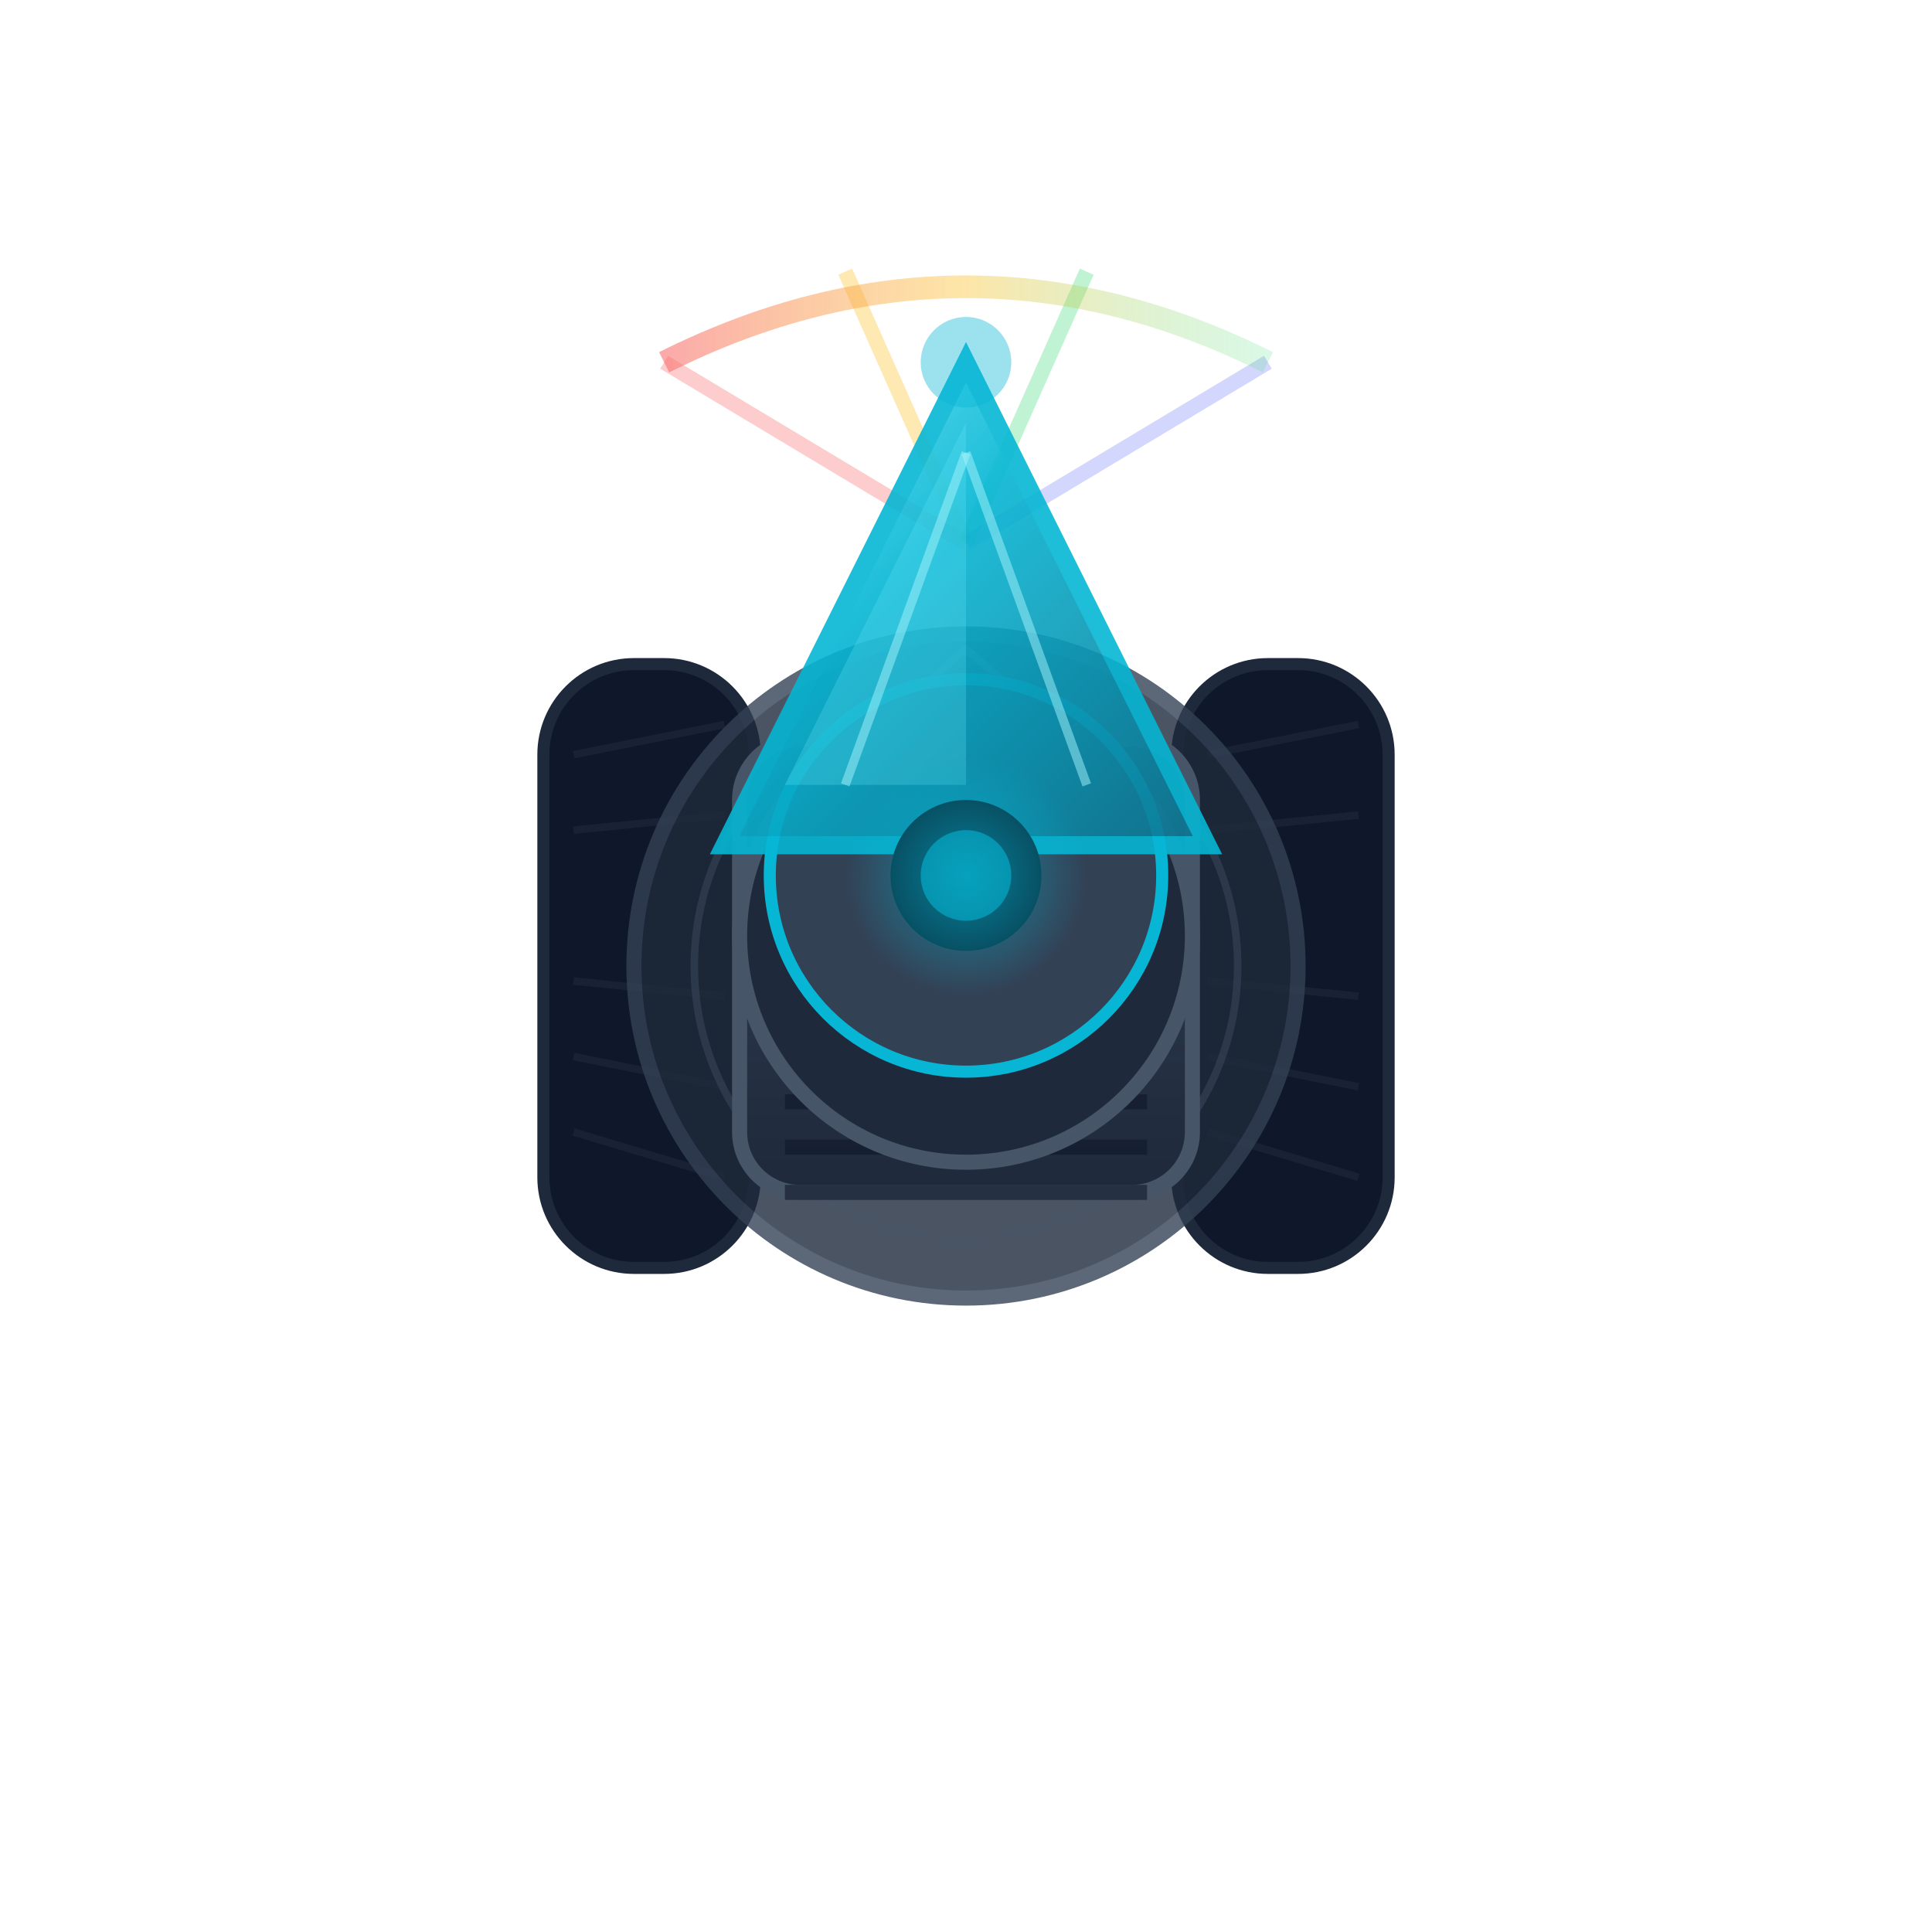
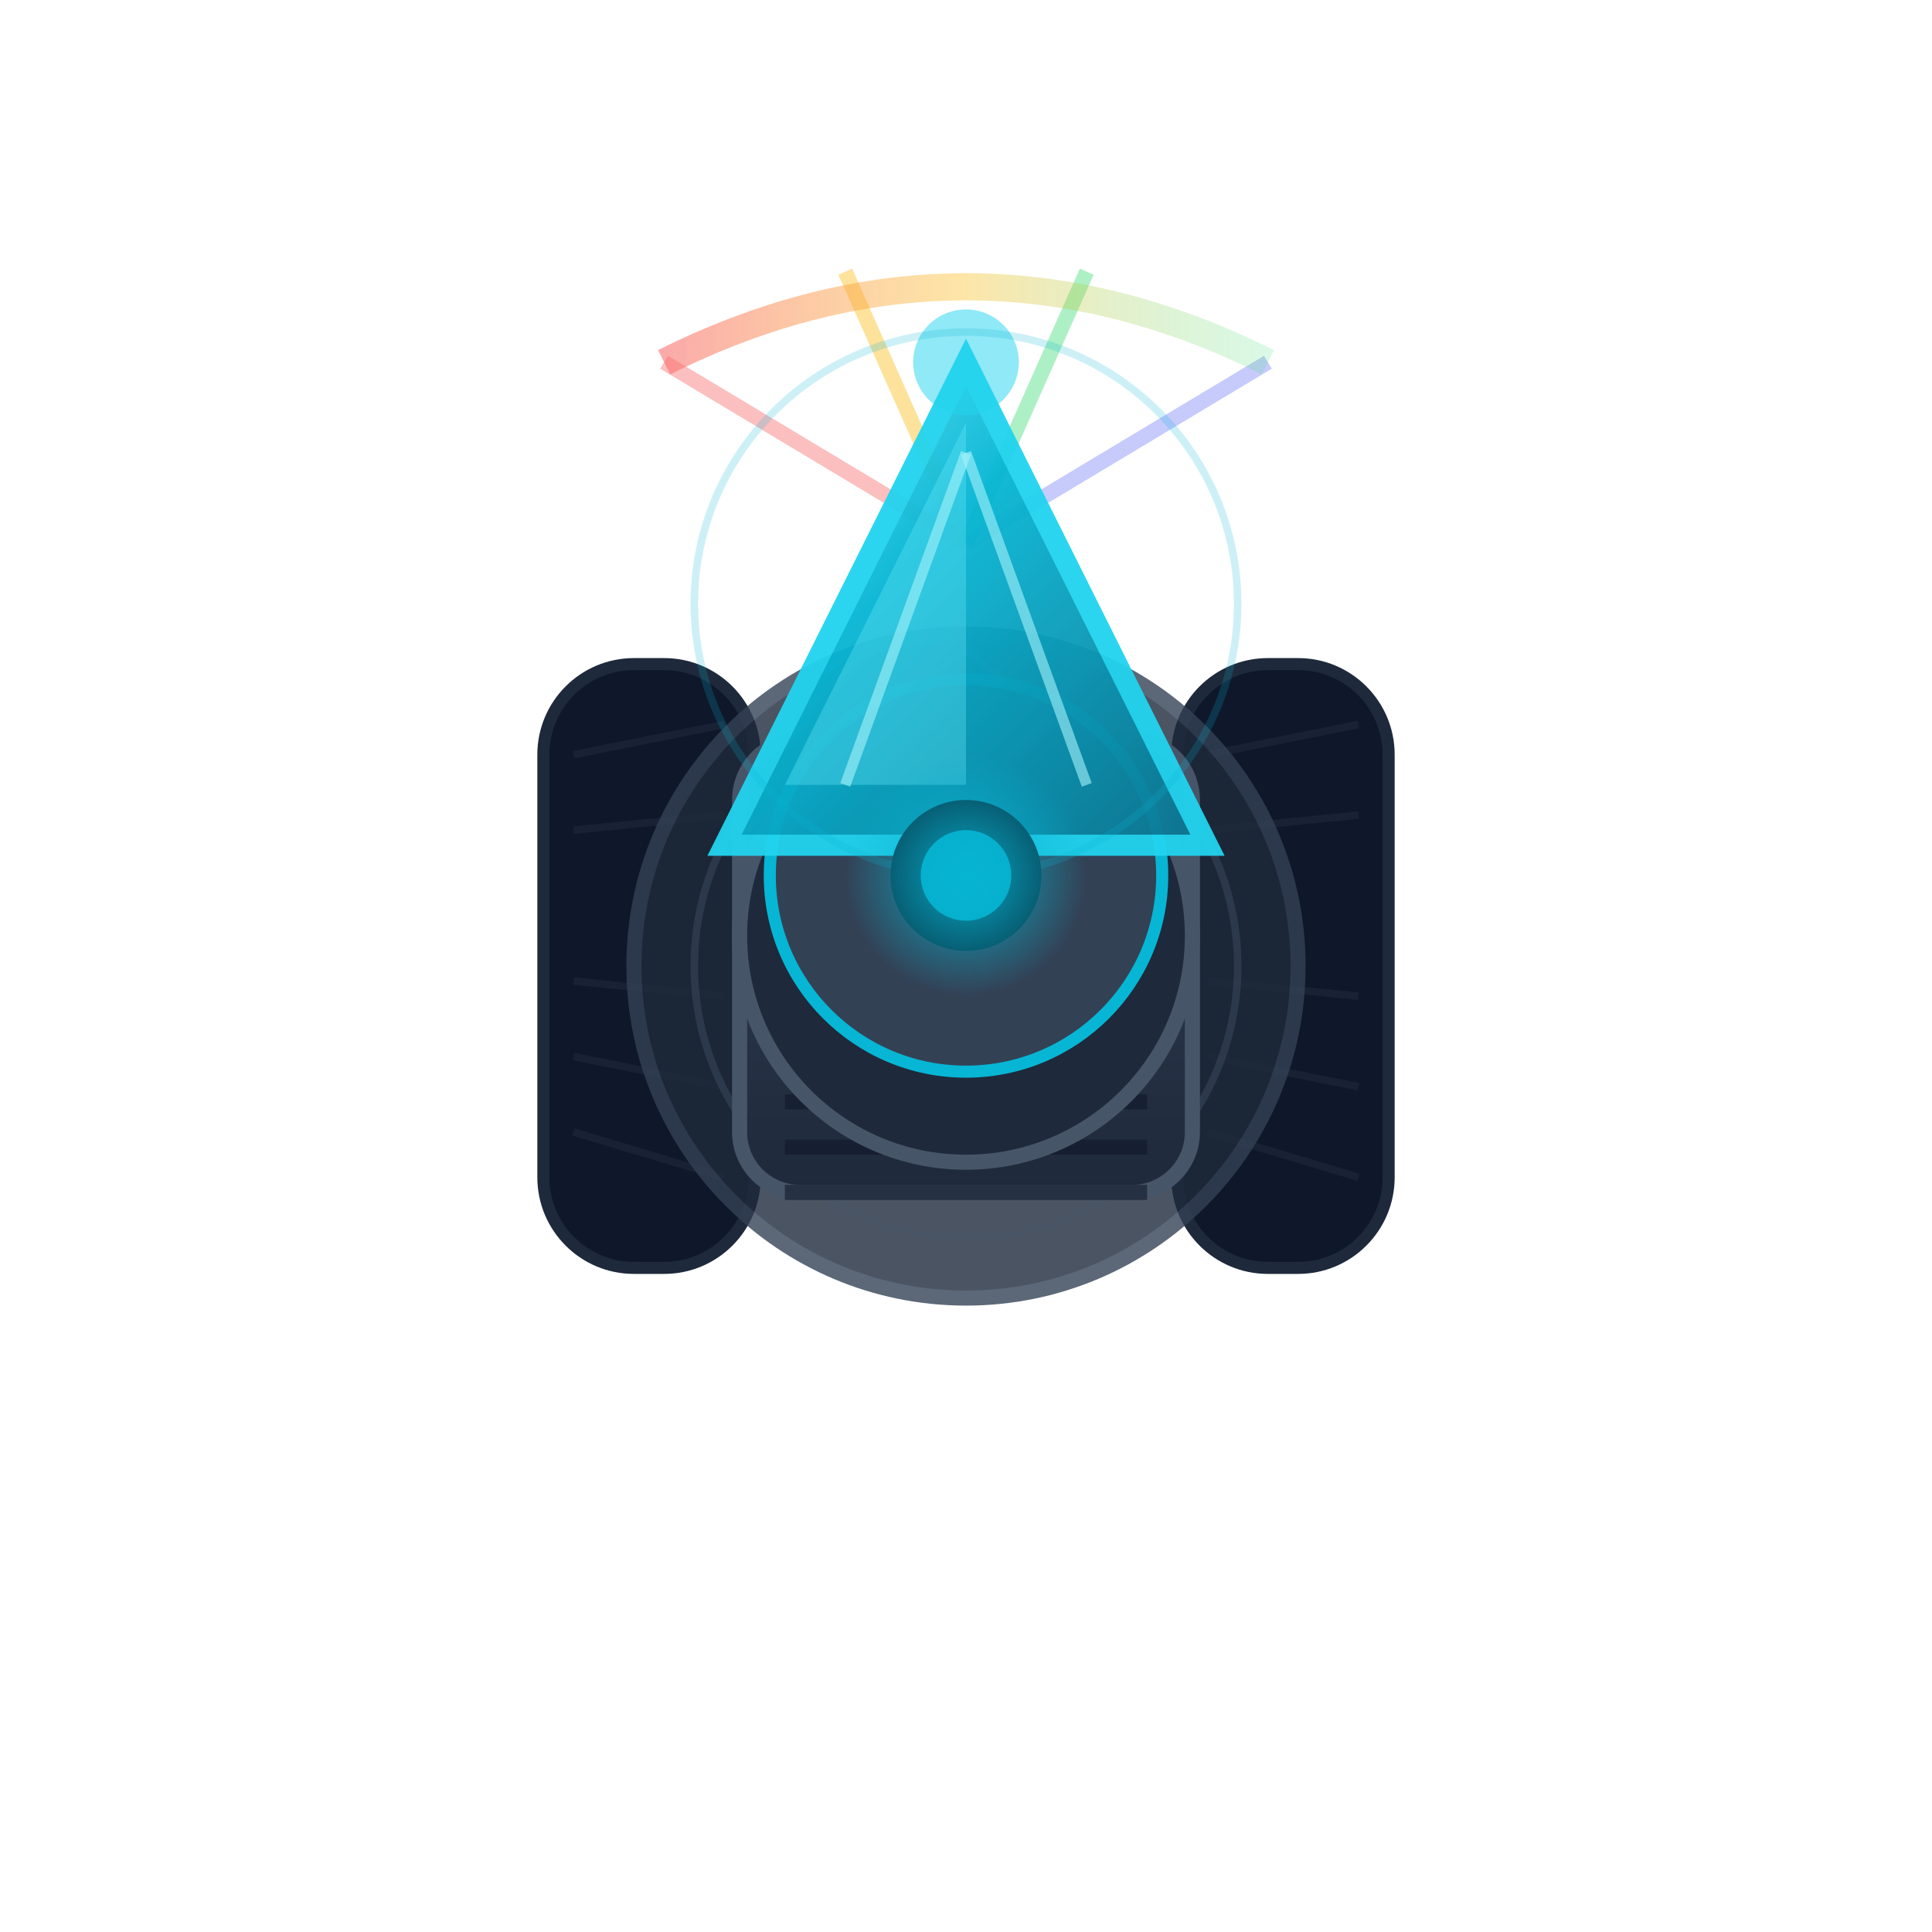
<svg xmlns="http://www.w3.org/2000/svg" viewBox="0 0 128 128">
  <defs>
    <linearGradient id="prm-hull" x1="0" y1="0" x2="0" y2="1">
      <stop offset="0%" stop-color="#334155" />
      <stop offset="100%" stop-color="#1e293b" />
    </linearGradient>
    <linearGradient id="prm-crystal" x1="0" y1="0" x2="1" y2="1">
      <stop offset="0%" stop-color="#67e8f9" />
      <stop offset="40%" stop-color="#06b6d4" />
      <stop offset="100%" stop-color="#0e7490" />
    </linearGradient>
    <radialGradient id="prm-glow" cx="50%" cy="50%" r="50%">
-       <stop offset="0%" stop-color="#06b6d4" stop-opacity="0.6" />
+       <stop offset="0%" stop-color="#06b6d4" stop-opacity="0.9" />
      <stop offset="100%" stop-color="#06b6d4" stop-opacity="0" />
    </radialGradient>
    <linearGradient id="prm-refract1" x1="0" y1="0" x2="1" y2="0">
      <stop offset="0%" stop-color="#f87171" stop-opacity="0.6" />
      <stop offset="50%" stop-color="#fbbf24" stop-opacity="0.4" />
      <stop offset="100%" stop-color="#4ade80" stop-opacity="0.2" />
    </linearGradient>
  </defs>
  <rect x="36" y="44" width="14" height="40" rx="6" fill="#0f172a" stroke="#1e293b" stroke-width="0.8" />
  <line x1="38" y1="50" x2="48" y2="48" stroke="#1e293b" stroke-width="0.5" opacity="0.6" />
  <line x1="38" y1="55" x2="48" y2="54" stroke="#1e293b" stroke-width="0.5" opacity="0.6" />
  <line x1="38" y1="65" x2="48" y2="66" stroke="#1e293b" stroke-width="0.5" opacity="0.6" />
  <line x1="38" y1="70" x2="48" y2="72" stroke="#1e293b" stroke-width="0.5" opacity="0.6" />
  <line x1="38" y1="75" x2="48" y2="78" stroke="#1e293b" stroke-width="0.5" opacity="0.6" />
  <rect x="78" y="44" width="14" height="40" rx="6" fill="#0f172a" stroke="#1e293b" stroke-width="0.8" />
  <line x1="80" y1="50" x2="90" y2="48" stroke="#1e293b" stroke-width="0.5" opacity="0.6" />
  <line x1="80" y1="55" x2="90" y2="54" stroke="#1e293b" stroke-width="0.5" opacity="0.6" />
  <line x1="80" y1="65" x2="90" y2="66" stroke="#1e293b" stroke-width="0.5" opacity="0.6" />
  <line x1="80" y1="70" x2="90" y2="72" stroke="#1e293b" stroke-width="0.5" opacity="0.6" />
  <line x1="80" y1="75" x2="90" y2="78" stroke="#1e293b" stroke-width="0.5" opacity="0.6" />
  <circle cx="64" cy="64" r="22" fill="#1e293b" stroke="#334155" stroke-width="1" opacity="0.8" />
  <circle cx="64" cy="64" r="18" fill="none" stroke="#475569" stroke-width="0.5" opacity="0.4" />
  <rect x="49" y="49" width="30" height="30" rx="4" fill="url(#prm-hull)" stroke="#475569" stroke-width="1" />
  <polygon points="57,49 64,43 71,49" fill="#475569" stroke="#64748b" stroke-width="0.5" />
  <line x1="52" y1="73" x2="76" y2="73" stroke="#0f172a" stroke-width="1" opacity="0.6" />
  <line x1="52" y1="76" x2="76" y2="76" stroke="#0f172a" stroke-width="1" opacity="0.6" />
  <line x1="52" y1="79" x2="76" y2="79" stroke="#0f172a" stroke-width="1" opacity="0.6" />
  <circle cx="64" cy="62" r="15" fill="#1e293b" stroke="#475569" stroke-width="1" />
  <circle cx="64" cy="58" r="13" fill="#334155" stroke="#06b6d4" stroke-width="0.8" />
-   <line x1="64" y1="36" x2="44" y2="24" stroke="#f87171" stroke-width="1" opacity="0.35" />
-   <line x1="64" y1="36" x2="56" y2="18" stroke="#fbbf24" stroke-width="1" opacity="0.35" />
-   <line x1="64" y1="36" x2="72" y2="18" stroke="#4ade80" stroke-width="1" opacity="0.35" />
-   <line x1="64" y1="36" x2="84" y2="24" stroke="#818cf8" stroke-width="1" opacity="0.35" />
-   <path d="M44,24 Q64,14 84,24" fill="none" stroke="url(#prm-refract1)" stroke-width="1.5" />
-   <polygon points="64,24 48,56 80,56" fill="url(#prm-crystal)" stroke="#06b6d4" stroke-width="1.2" opacity="0.9" />
-   <polygon points="64,28 52,52 64,52" fill="#67e8f9" opacity="0.25" />
-   <line x1="64" y1="30" x2="56" y2="52" stroke="#a5f3fc" stroke-width="0.6" opacity="0.5" />
-   <line x1="64" y1="30" x2="72" y2="52" stroke="#a5f3fc" stroke-width="0.6" opacity="0.5" />
-   <circle cx="64" cy="24" r="3" fill="#06b6d4" opacity="0.4" />
+   <line x1="64" y1="36" x2="44" y2="24" stroke="#f87171" stroke-width="1" opacity="0.45" />
+   <line x1="64" y1="36" x2="56" y2="18" stroke="#fbbf24" stroke-width="1" opacity="0.45" />
+   <line x1="64" y1="36" x2="72" y2="18" stroke="#4ade80" stroke-width="1" opacity="0.45" />
+   <line x1="64" y1="36" x2="84" y2="24" stroke="#818cf8" stroke-width="1" opacity="0.45" />
+   <path d="M44,24 Q64,14 84,24" fill="none" stroke="url(#prm-refract1)" stroke-width="1.8" />
+   <polygon points="64,24 48,56 80,56" fill="url(#prm-crystal)" stroke="#22d3ee" stroke-width="1.4" opacity="0.95" />
+   <polygon points="64,28 52,52 64,52" fill="#67e8f9" opacity="0.35" />
+   <line x1="64" y1="30" x2="56" y2="52" stroke="#a5f3fc" stroke-width="0.7" opacity="0.6" />
+   <line x1="64" y1="30" x2="72" y2="52" stroke="#a5f3fc" stroke-width="0.7" opacity="0.6" />
+   <circle cx="64" cy="24" r="3.5" fill="#22d3ee" opacity="0.5" />
+   <circle cx="64" cy="40" r="18" fill="none" stroke="#06b6d4" stroke-width="0.5" opacity="0.2" />
  <circle cx="64" cy="58" r="5" fill="#083344" />
-   <circle cx="64" cy="58" r="3" fill="#06b6d4" opacity="0.6" />
+   <circle cx="64" cy="58" r="3" fill="#06b6d4" opacity="0.9" />
  <circle cx="64" cy="58" r="8" fill="url(#prm-glow)" />
</svg>
